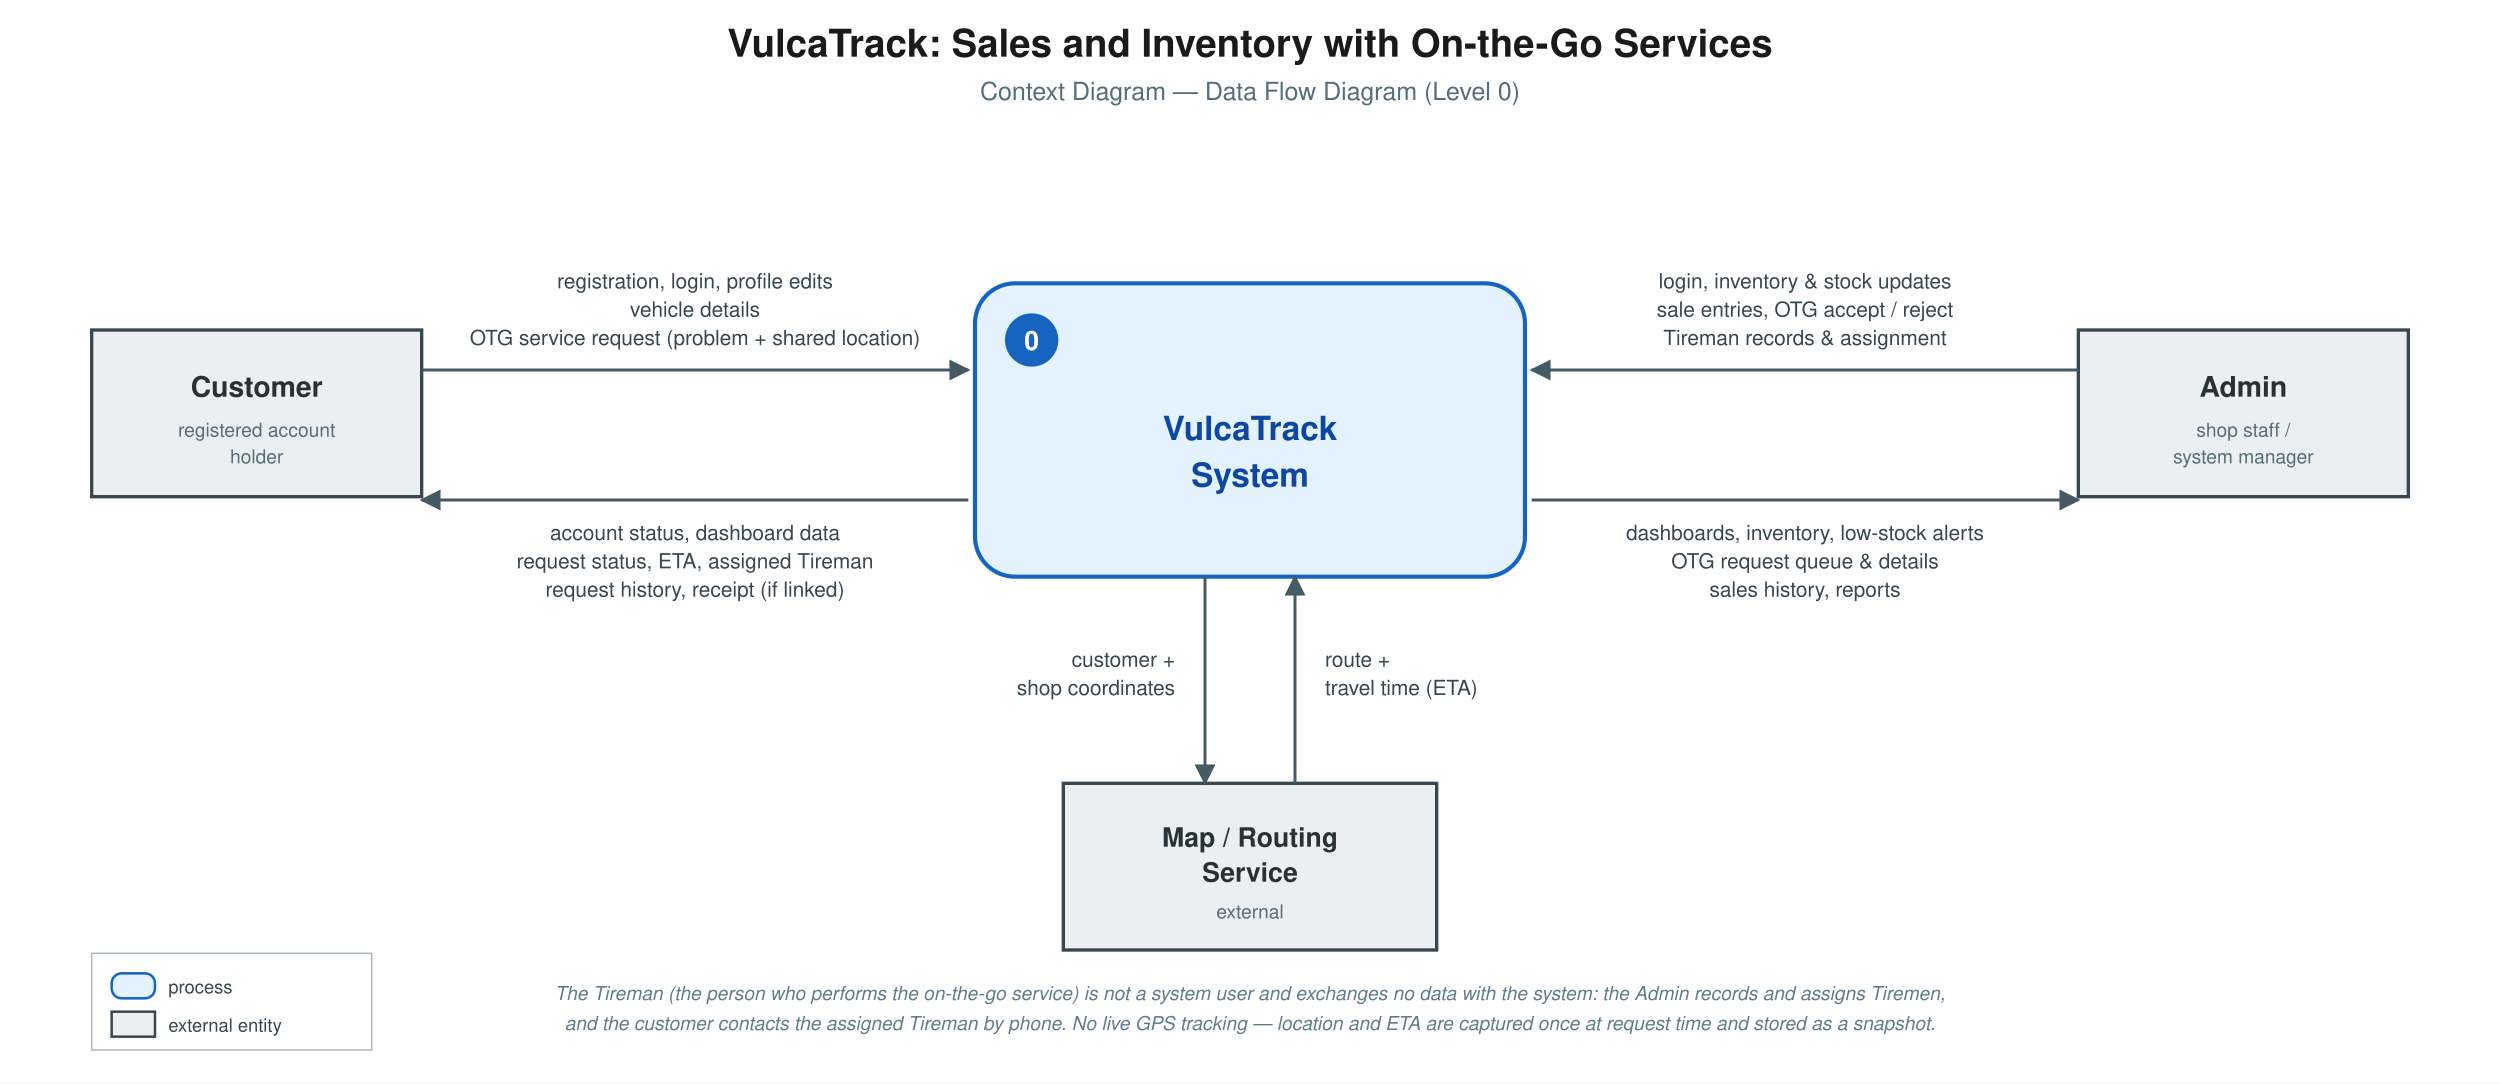
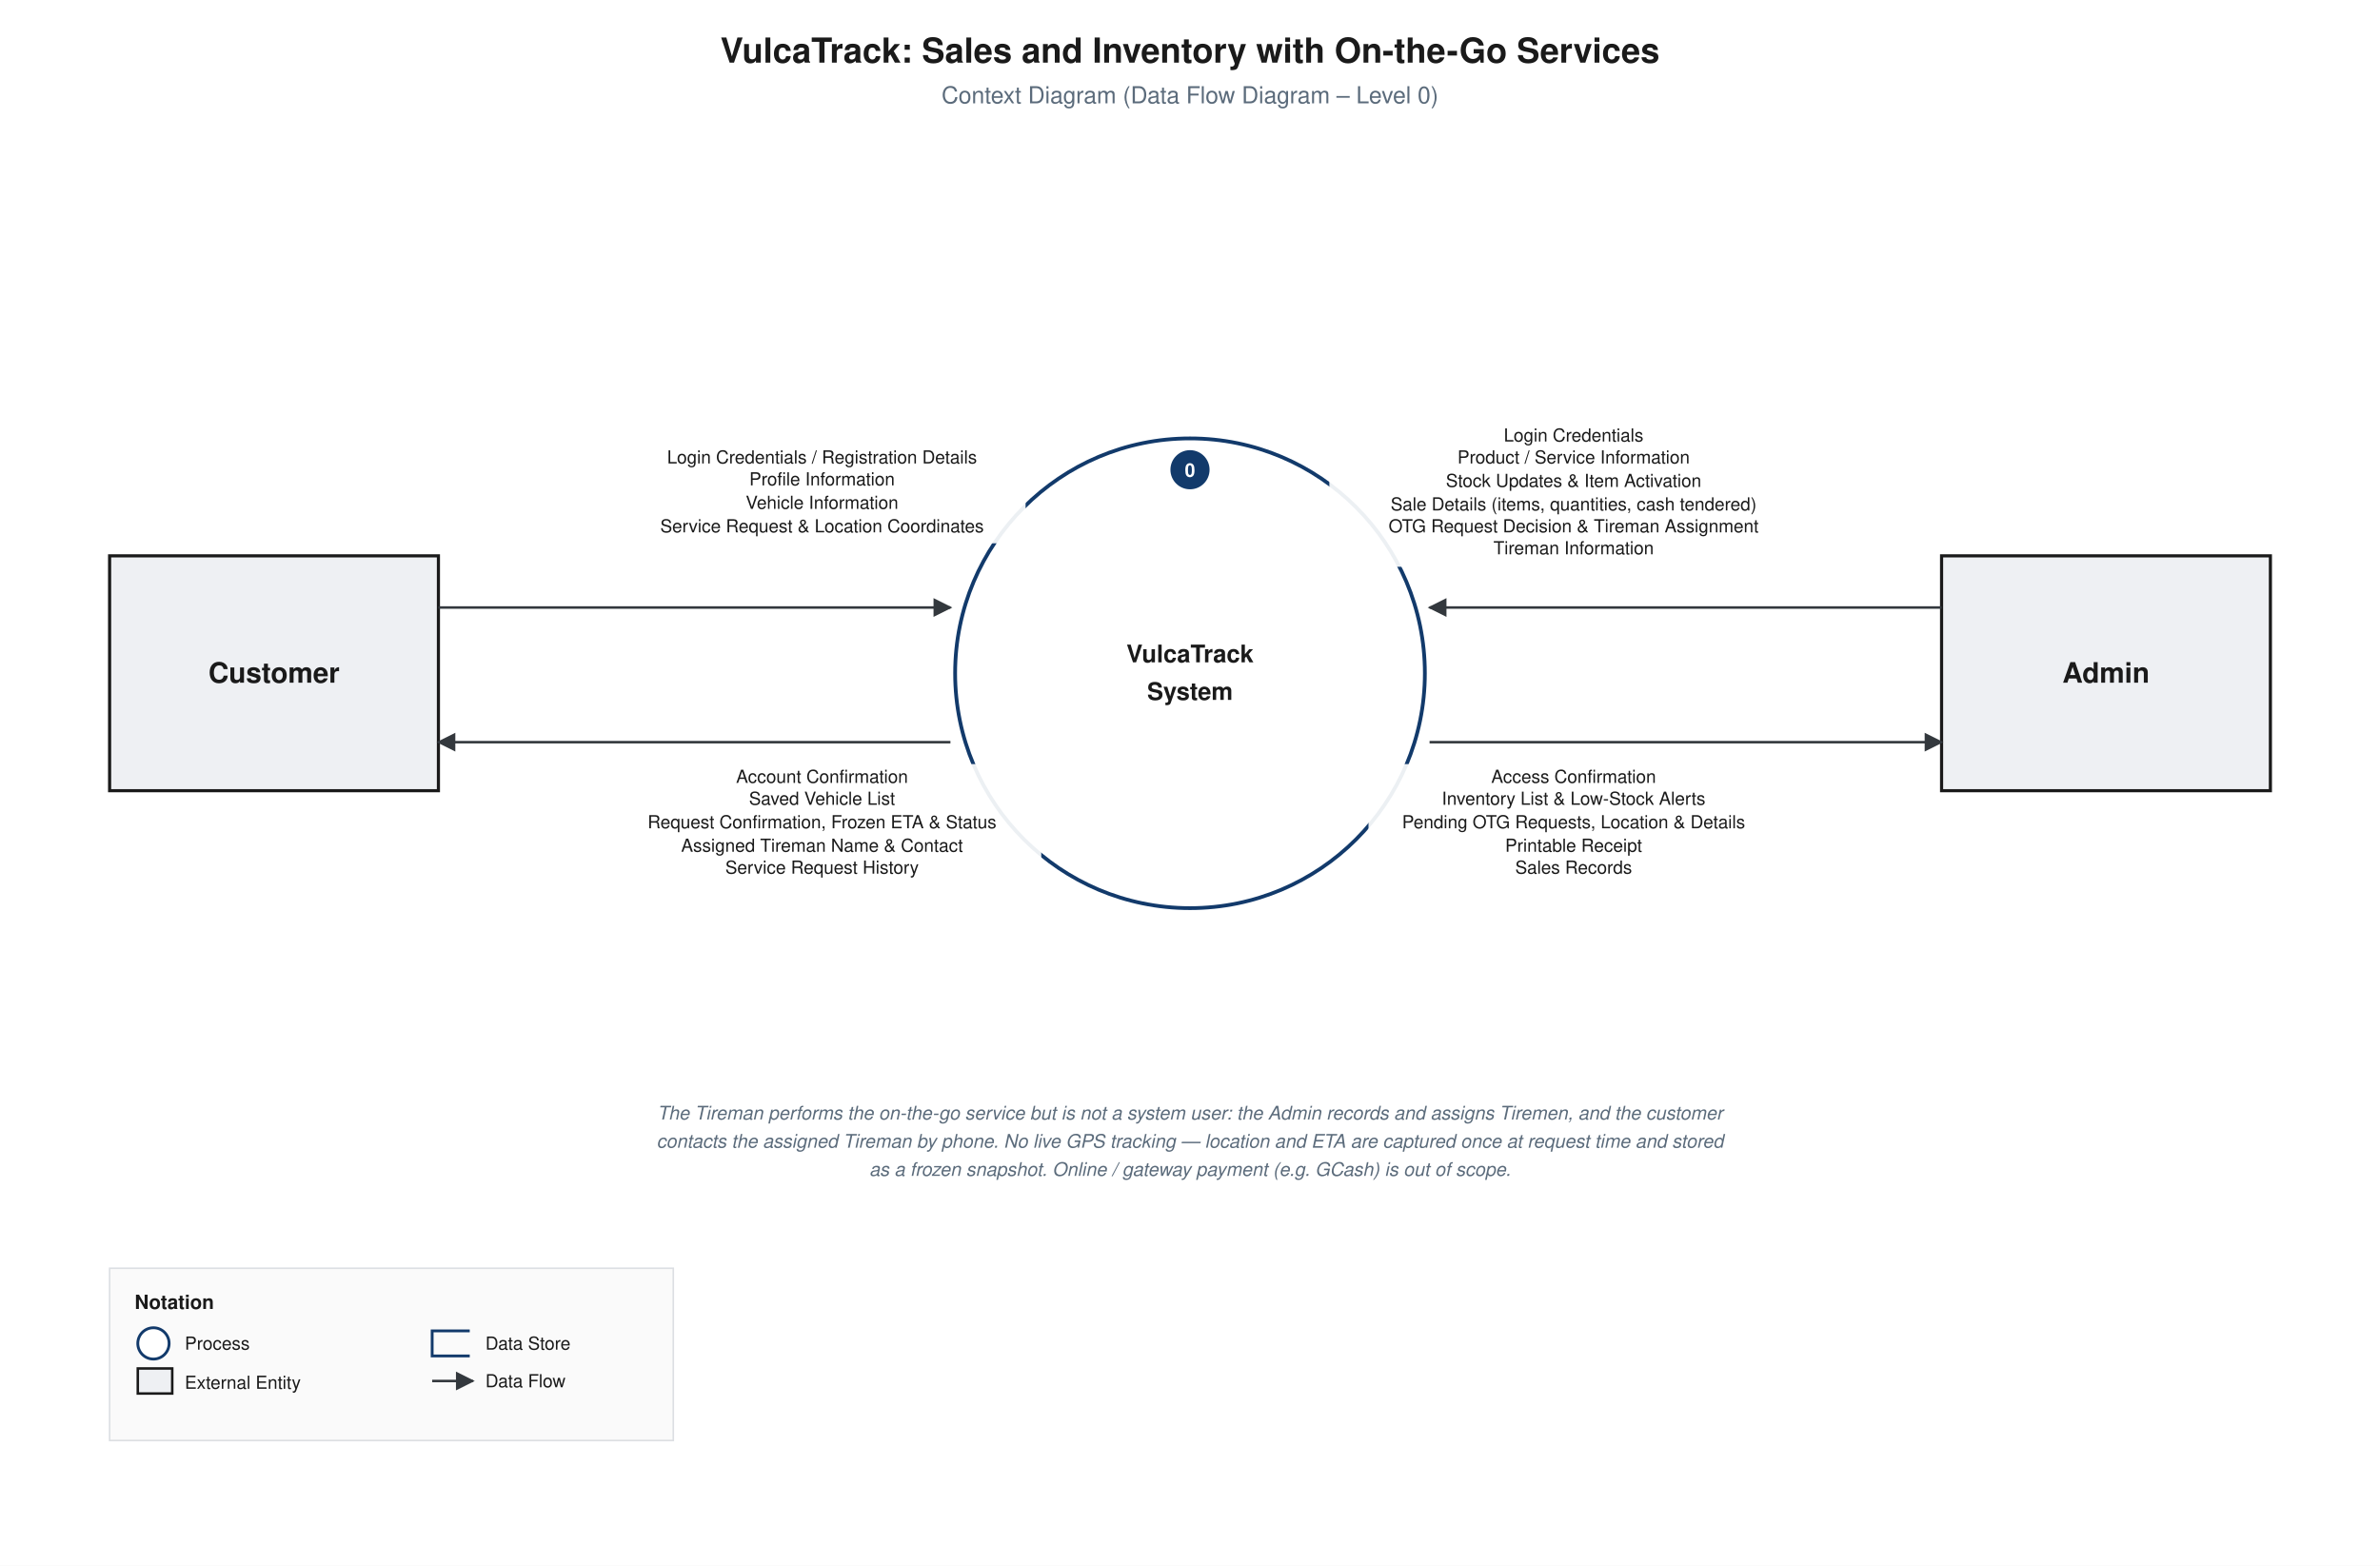
- <svg xmlns="http://www.w3.org/2000/svg" width="1500" height="650" viewBox="0 0 1500 650" font-family="Segoe UI, Helvetica, Arial, sans-serif">
+ <svg xmlns="http://www.w3.org/2000/svg" width="1520" height="1000" viewBox="0 0 1520 1000" font-family="Segoe UI, Helvetica, Arial, sans-serif">
  <defs>
-     <marker id="arrow" viewBox="0 0 10 10" refX="9" refY="5" markerWidth="7" markerHeight="7" orient="auto-start-reverse">
-       <path d="M0,0 L10,5 L0,10 z" fill="#455a64" />
+     <marker id="ah" viewBox="0 0 10 10" refX="9" refY="5" markerWidth="7.5" markerHeight="7.5" orient="auto-start-reverse">
+       <path d="M0,0 L10,5 L0,10 z" fill="#33383d" />
    </marker>
  </defs>
-   <rect width="1500" height="650" fill="#ffffff" />
-   <text x="750" y="34" text-anchor="middle" font-size="23" font-weight="700" fill="#1a1a1a">VulcaTrack: Sales and Inventory with On-the-Go Services</text>
-   <text x="750" y="60" text-anchor="middle" font-size="15" fill="#546e7a">Context Diagram — Data Flow Diagram (Level 0)</text>
-   <rect x="585" y="170" width="330" height="176" rx="24" fill="#e3f2fd" stroke="#1565c0" stroke-width="2.5" />
-   <circle cx="619" cy="204" r="16" fill="#1565c0" />
-   <text x="619" y="210" text-anchor="middle" font-size="16" font-weight="700" fill="#ffffff">0</text>
-   <text x="750" y="264" text-anchor="middle" font-size="20" font-weight="700" fill="#0d47a1">VulcaTrack</text>
-   <text x="750" y="292" text-anchor="middle" font-size="20" font-weight="700" fill="#0d47a1">System</text>
-   <rect x="55" y="198" width="198" height="100" fill="#eceff1" stroke="#37474f" stroke-width="2" />
-   <text x="154" y="238" text-anchor="middle" font-size="17" font-weight="700" fill="#263238">Customer</text>
-   <text x="154" y="262" text-anchor="middle" font-size="11.5" fill="#546e7a">registered account</text>
-   <text x="154" y="278" text-anchor="middle" font-size="11.5" fill="#546e7a">holder</text>
-   <rect x="1247" y="198" width="198" height="100" fill="#eceff1" stroke="#37474f" stroke-width="2" />
-   <text x="1346" y="238" text-anchor="middle" font-size="17" font-weight="700" fill="#263238">Admin</text>
-   <text x="1346" y="262" text-anchor="middle" font-size="11.5" fill="#546e7a">shop staff /</text>
-   <text x="1346" y="278" text-anchor="middle" font-size="11.5" fill="#546e7a">system manager</text>
-   <rect x="638" y="470" width="224" height="100" fill="#eceff1" stroke="#37474f" stroke-width="2" />
-   <text x="750" y="508" text-anchor="middle" font-size="16" font-weight="700" fill="#263238">Map / Routing</text>
-   <text x="750" y="529" text-anchor="middle" font-size="16" font-weight="700" fill="#263238">Service</text>
-   <text x="750" y="551" text-anchor="middle" font-size="11.5" fill="#546e7a">external</text>
-   <line x1="253" y1="222" x2="581" y2="222" stroke="#455a64" stroke-width="1.8" marker-end="url(#arrow)" />
-   <text x="417" y="173" text-anchor="middle" font-size="12.5" fill="#37474f">registration, login, profile edits</text>
-   <text x="417" y="190" text-anchor="middle" font-size="12.5" fill="#37474f">vehicle details</text>
-   <text x="417" y="207" text-anchor="middle" font-size="12.5" fill="#37474f">OTG service request (problem + shared location)</text>
-   <line x1="581" y1="300" x2="253" y2="300" stroke="#455a64" stroke-width="1.8" marker-end="url(#arrow)" />
-   <text x="417" y="324" text-anchor="middle" font-size="12.5" fill="#37474f">account status, dashboard data</text>
-   <text x="417" y="341" text-anchor="middle" font-size="12.5" fill="#37474f">request status, ETA, assigned Tireman</text>
-   <text x="417" y="358" text-anchor="middle" font-size="12.5" fill="#37474f">request history, receipt (if linked)</text>
-   <line x1="1247" y1="222" x2="919" y2="222" stroke="#455a64" stroke-width="1.8" marker-end="url(#arrow)" />
-   <text x="1083" y="173" text-anchor="middle" font-size="12.5" fill="#37474f">login, inventory &amp; stock updates</text>
-   <text x="1083" y="190" text-anchor="middle" font-size="12.5" fill="#37474f">sale entries, OTG accept / reject</text>
-   <text x="1083" y="207" text-anchor="middle" font-size="12.5" fill="#37474f">Tireman records &amp; assignment</text>
-   <line x1="919" y1="300" x2="1247" y2="300" stroke="#455a64" stroke-width="1.8" marker-end="url(#arrow)" />
-   <text x="1083" y="324" text-anchor="middle" font-size="12.5" fill="#37474f">dashboards, inventory, low-stock alerts</text>
-   <text x="1083" y="341" text-anchor="middle" font-size="12.5" fill="#37474f">OTG request queue &amp; details</text>
-   <text x="1083" y="358" text-anchor="middle" font-size="12.5" fill="#37474f">sales history, reports</text>
-   <line x1="723" y1="346" x2="723" y2="470" stroke="#455a64" stroke-width="1.8" marker-end="url(#arrow)" />
-   <text x="705" y="400" text-anchor="end" font-size="12.5" fill="#37474f">customer +</text>
-   <text x="705" y="417" text-anchor="end" font-size="12.5" fill="#37474f">shop coordinates</text>
-   <line x1="777" y1="470" x2="777" y2="346" stroke="#455a64" stroke-width="1.8" marker-end="url(#arrow)" />
-   <text x="795" y="400" text-anchor="start" font-size="12.5" fill="#37474f">route +</text>
-   <text x="795" y="417" text-anchor="start" font-size="12.5" fill="#37474f">travel time (ETA)</text>
-   <text x="750" y="600" text-anchor="middle" font-size="11.5" font-style="italic" fill="#607d8b">The Tireman (the person who performs the on-the-go service) is not a system user and exchanges no data with the system: the Admin records and assigns Tiremen,</text>
-   <text x="750" y="618" text-anchor="middle" font-size="11.5" font-style="italic" fill="#607d8b">and the customer contacts the assigned Tireman by phone. No live GPS tracking — location and ETA are captured once at request time and stored as a snapshot.</text>
-   <rect x="55" y="572" width="168" height="58" fill="none" stroke="#b0bec5" stroke-width="1" />
-   <rect x="67" y="584" width="26" height="15" rx="6" fill="#e3f2fd" stroke="#1565c0" stroke-width="1.5" />
-   <text x="101" y="596" font-size="11" fill="#37474f">process</text>
-   <rect x="67" y="607" width="26" height="15" fill="#eceff1" stroke="#37474f" stroke-width="1.5" />
-   <text x="101" y="619" font-size="11" fill="#37474f">external entity</text>
+   <rect width="1520" height="1000" fill="#fff" />
+   <text x="760" y="40" text-anchor="middle" font-size="22" font-weight="700" fill="#1a1a1a">VulcaTrack: Sales and Inventory with On-the-Go Services</text>
+   <text x="760" y="66" text-anchor="middle" font-size="15" font-weight="400" fill="#5b6b7b">Context Diagram  (Data Flow Diagram – Level 0)</text>
+   <circle cx="760" cy="430" r="150" fill="#fff" stroke="#123a6b" stroke-width="2.4" />
+   <text x="760" y="423" text-anchor="middle" font-size="15.5" font-weight="600" fill="#1a1a1a">VulcaTrack</text>
+   <text x="760" y="447" text-anchor="middle" font-size="15.5" font-weight="600" fill="#1a1a1a">System</text>
+   <circle cx="760" cy="300" r="12.5" fill="#123a6b" />
+   <text x="760" y="304.5" text-anchor="middle" font-size="12" font-weight="700" fill="#fff">0</text>
+   <rect x="70" y="355" width="210" height="150" fill="#eef0f3" stroke="#1a1a1a" stroke-width="2" />
+   <text x="175.0" y="436.0" text-anchor="middle" font-size="18" font-weight="700" fill="#1a1a1a">Customer</text>
+   <rect x="1240" y="355" width="210" height="150" fill="#eef0f3" stroke="#1a1a1a" stroke-width="2" />
+   <text x="1345.0" y="436.0" text-anchor="middle" font-size="18" font-weight="700" fill="#1a1a1a">Admin</text>
+   <line x1="280" y1="388" x2="607" y2="388" stroke="#33383d" stroke-width="1.6" marker-end="url(#ah)" />
+   <rect x="394" y="284" width="261" height="63" fill="#fff" fill-opacity="0.92" />
+   <text x="525" y="296" text-anchor="middle" font-size="11.5" fill="#1a1a1a">Login Credentials / Registration Details</text>
+   <text x="525" y="310" text-anchor="middle" font-size="11.5" fill="#1a1a1a">Profile Information</text>
+   <text x="525" y="325" text-anchor="middle" font-size="11.5" fill="#1a1a1a">Vehicle Information</text>
+   <text x="525" y="340" text-anchor="middle" font-size="11.5" fill="#1a1a1a">Service Request  &amp;  Location Coordinates</text>
+   <line x1="607" y1="474" x2="280" y2="474" stroke="#33383d" stroke-width="1.6" marker-end="url(#ah)" />
+   <rect x="385" y="488" width="280" height="78" fill="#fff" fill-opacity="0.92" />
+   <text x="525" y="500" text-anchor="middle" font-size="11.5" fill="#1a1a1a">Account Confirmation</text>
+   <text x="525" y="514" text-anchor="middle" font-size="11.5" fill="#1a1a1a">Saved Vehicle List</text>
+   <text x="525" y="529" text-anchor="middle" font-size="11.5" fill="#1a1a1a">Request Confirmation, Frozen ETA  &amp;  Status</text>
+   <text x="525" y="544" text-anchor="middle" font-size="11.5" fill="#1a1a1a">Assigned Tireman Name &amp; Contact</text>
+   <text x="525" y="558" text-anchor="middle" font-size="11.5" fill="#1a1a1a">Service Request History</text>
+   <line x1="1240" y1="388" x2="913" y2="388" stroke="#33383d" stroke-width="1.6" marker-end="url(#ah)" />
+   <rect x="849" y="270" width="312" height="92" fill="#fff" fill-opacity="0.92" />
+   <text x="1005" y="282" text-anchor="middle" font-size="11.5" fill="#1a1a1a">Login Credentials</text>
+   <text x="1005" y="296" text-anchor="middle" font-size="11.5" fill="#1a1a1a">Product / Service Information</text>
+   <text x="1005" y="311" text-anchor="middle" font-size="11.5" fill="#1a1a1a">Stock Updates  &amp;  Item Activation</text>
+   <text x="1005" y="326" text-anchor="middle" font-size="11.5" fill="#1a1a1a">Sale Details  (items, quantities, cash tendered)</text>
+   <text x="1005" y="340" text-anchor="middle" font-size="11.5" fill="#1a1a1a">OTG Request Decision  &amp;  Tireman Assignment</text>
+   <text x="1005" y="354" text-anchor="middle" font-size="11.5" fill="#1a1a1a">Tireman Information</text>
+   <line x1="913" y1="474" x2="1240" y2="474" stroke="#33383d" stroke-width="1.6" marker-end="url(#ah)" />
+   <rect x="874" y="488" width="261" height="78" fill="#fff" fill-opacity="0.92" />
+   <text x="1005" y="500" text-anchor="middle" font-size="11.5" fill="#1a1a1a">Access Confirmation</text>
+   <text x="1005" y="514" text-anchor="middle" font-size="11.5" fill="#1a1a1a">Inventory List  &amp;  Low-Stock Alerts</text>
+   <text x="1005" y="529" text-anchor="middle" font-size="11.5" fill="#1a1a1a">Pending OTG Requests, Location &amp; Details</text>
+   <text x="1005" y="544" text-anchor="middle" font-size="11.5" fill="#1a1a1a">Printable Receipt</text>
+   <text x="1005" y="558" text-anchor="middle" font-size="11.5" fill="#1a1a1a">Sales Records</text>
+   <text x="760" y="715" text-anchor="middle" font-size="12" font-weight="400" fill="#5b6b7b" font-style="italic">The Tireman performs the on-the-go service but is not a system user: the Admin records and assigns Tiremen, and the customer</text>
+   <text x="760" y="733" text-anchor="middle" font-size="12" font-weight="400" fill="#5b6b7b" font-style="italic">contacts the assigned Tireman by phone.  No live GPS tracking — location and ETA are captured once at request time and stored</text>
+   <text x="760" y="751" text-anchor="middle" font-size="12" font-weight="400" fill="#5b6b7b" font-style="italic">as a frozen snapshot.  Online / gateway payment (e.g. GCash) is out of scope.</text>
+   <rect x="70" y="810" width="360" height="110" fill="#fafafa" stroke="#dcdfe3" />
+   <text x="86" y="836" text-anchor="start" font-size="12.5" font-weight="700" fill="#1a1a1a">Notation</text>
+   <circle cx="98" cy="858" r="10" fill="#fff" stroke="#123a6b" stroke-width="1.8" />
+   <text x="118" y="862" text-anchor="start" font-size="11.5" font-weight="400" fill="#1a1a1a">Process</text>
+   <rect x="88" y="874" width="22" height="16" fill="#eef0f3" stroke="#1a1a1a" stroke-width="1.6" />
+   <text x="118" y="887" text-anchor="start" font-size="11.5" font-weight="400" fill="#1a1a1a">External Entity</text>
+   <path d="M300,850 h-24 v16 h24" fill="none" stroke="#123a6b" stroke-width="1.8" />
+   <text x="310" y="862" text-anchor="start" font-size="11.5" font-weight="400" fill="#1a1a1a">Data Store</text>
+   <line x1="276" y1="882" x2="302" y2="882" stroke="#33383d" stroke-width="1.6" marker-end="url(#ah)" />
+   <text x="310" y="886" text-anchor="start" font-size="11.5" font-weight="400" fill="#1a1a1a">Data Flow</text>
</svg>
